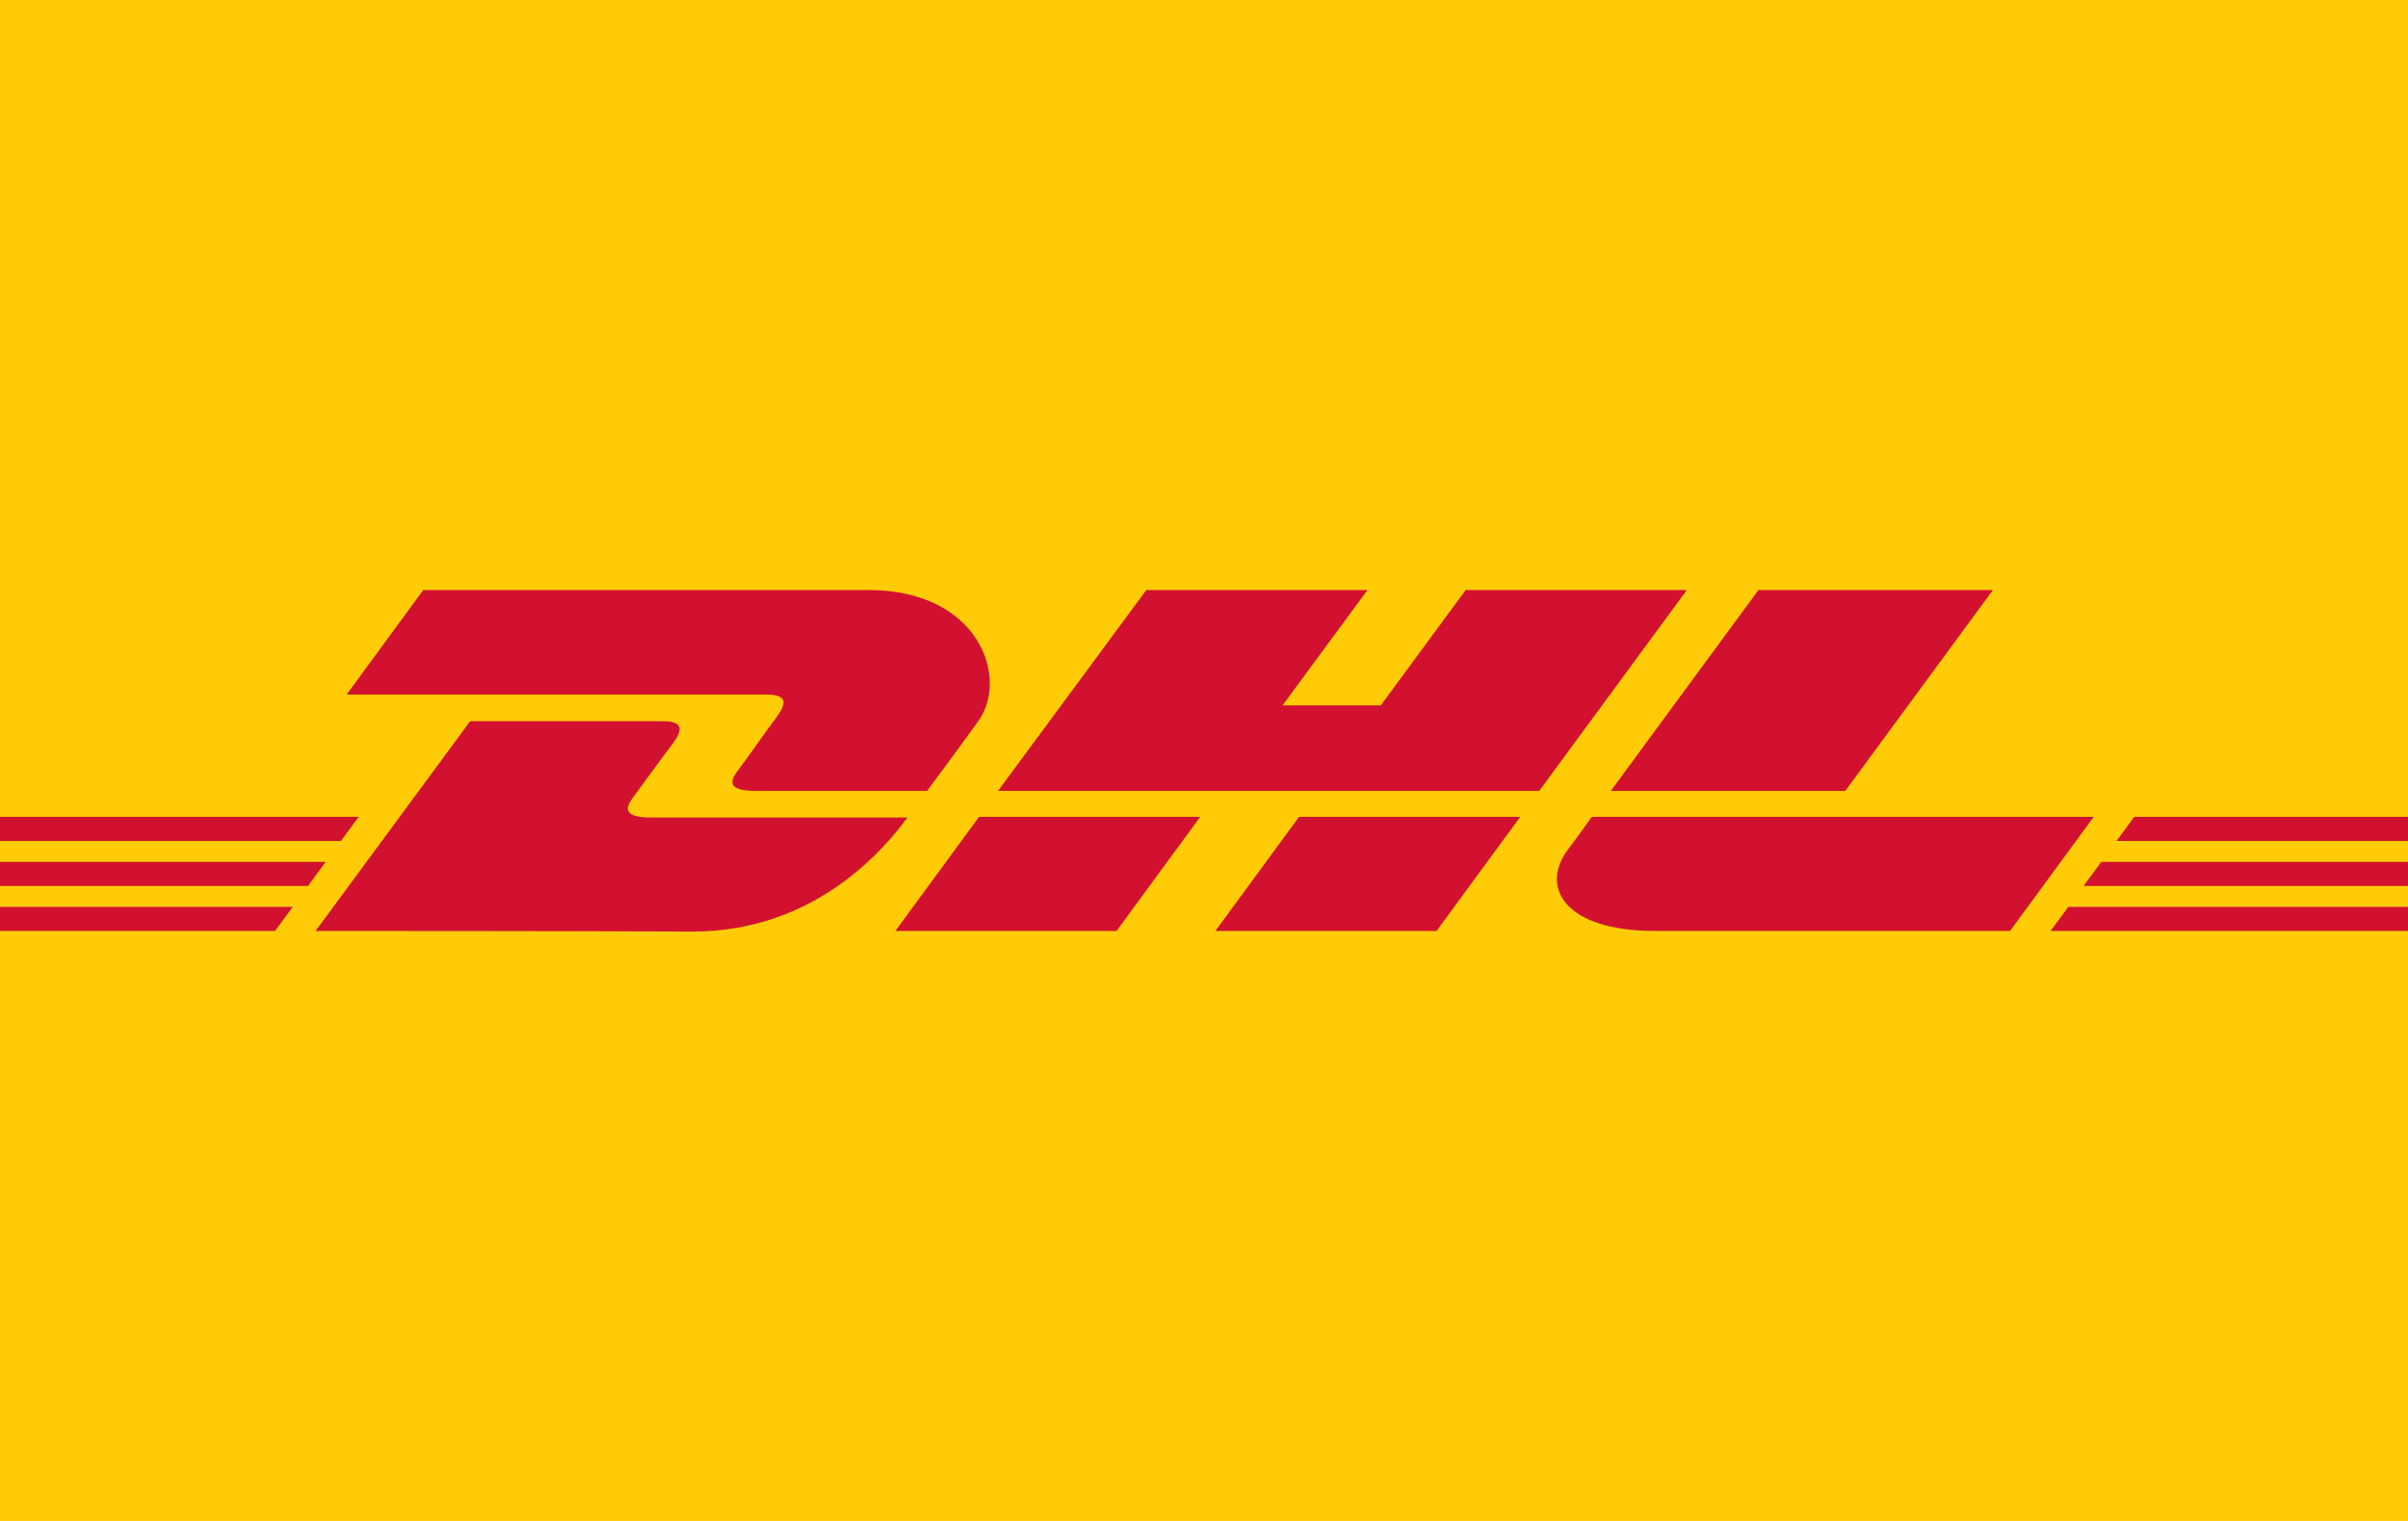
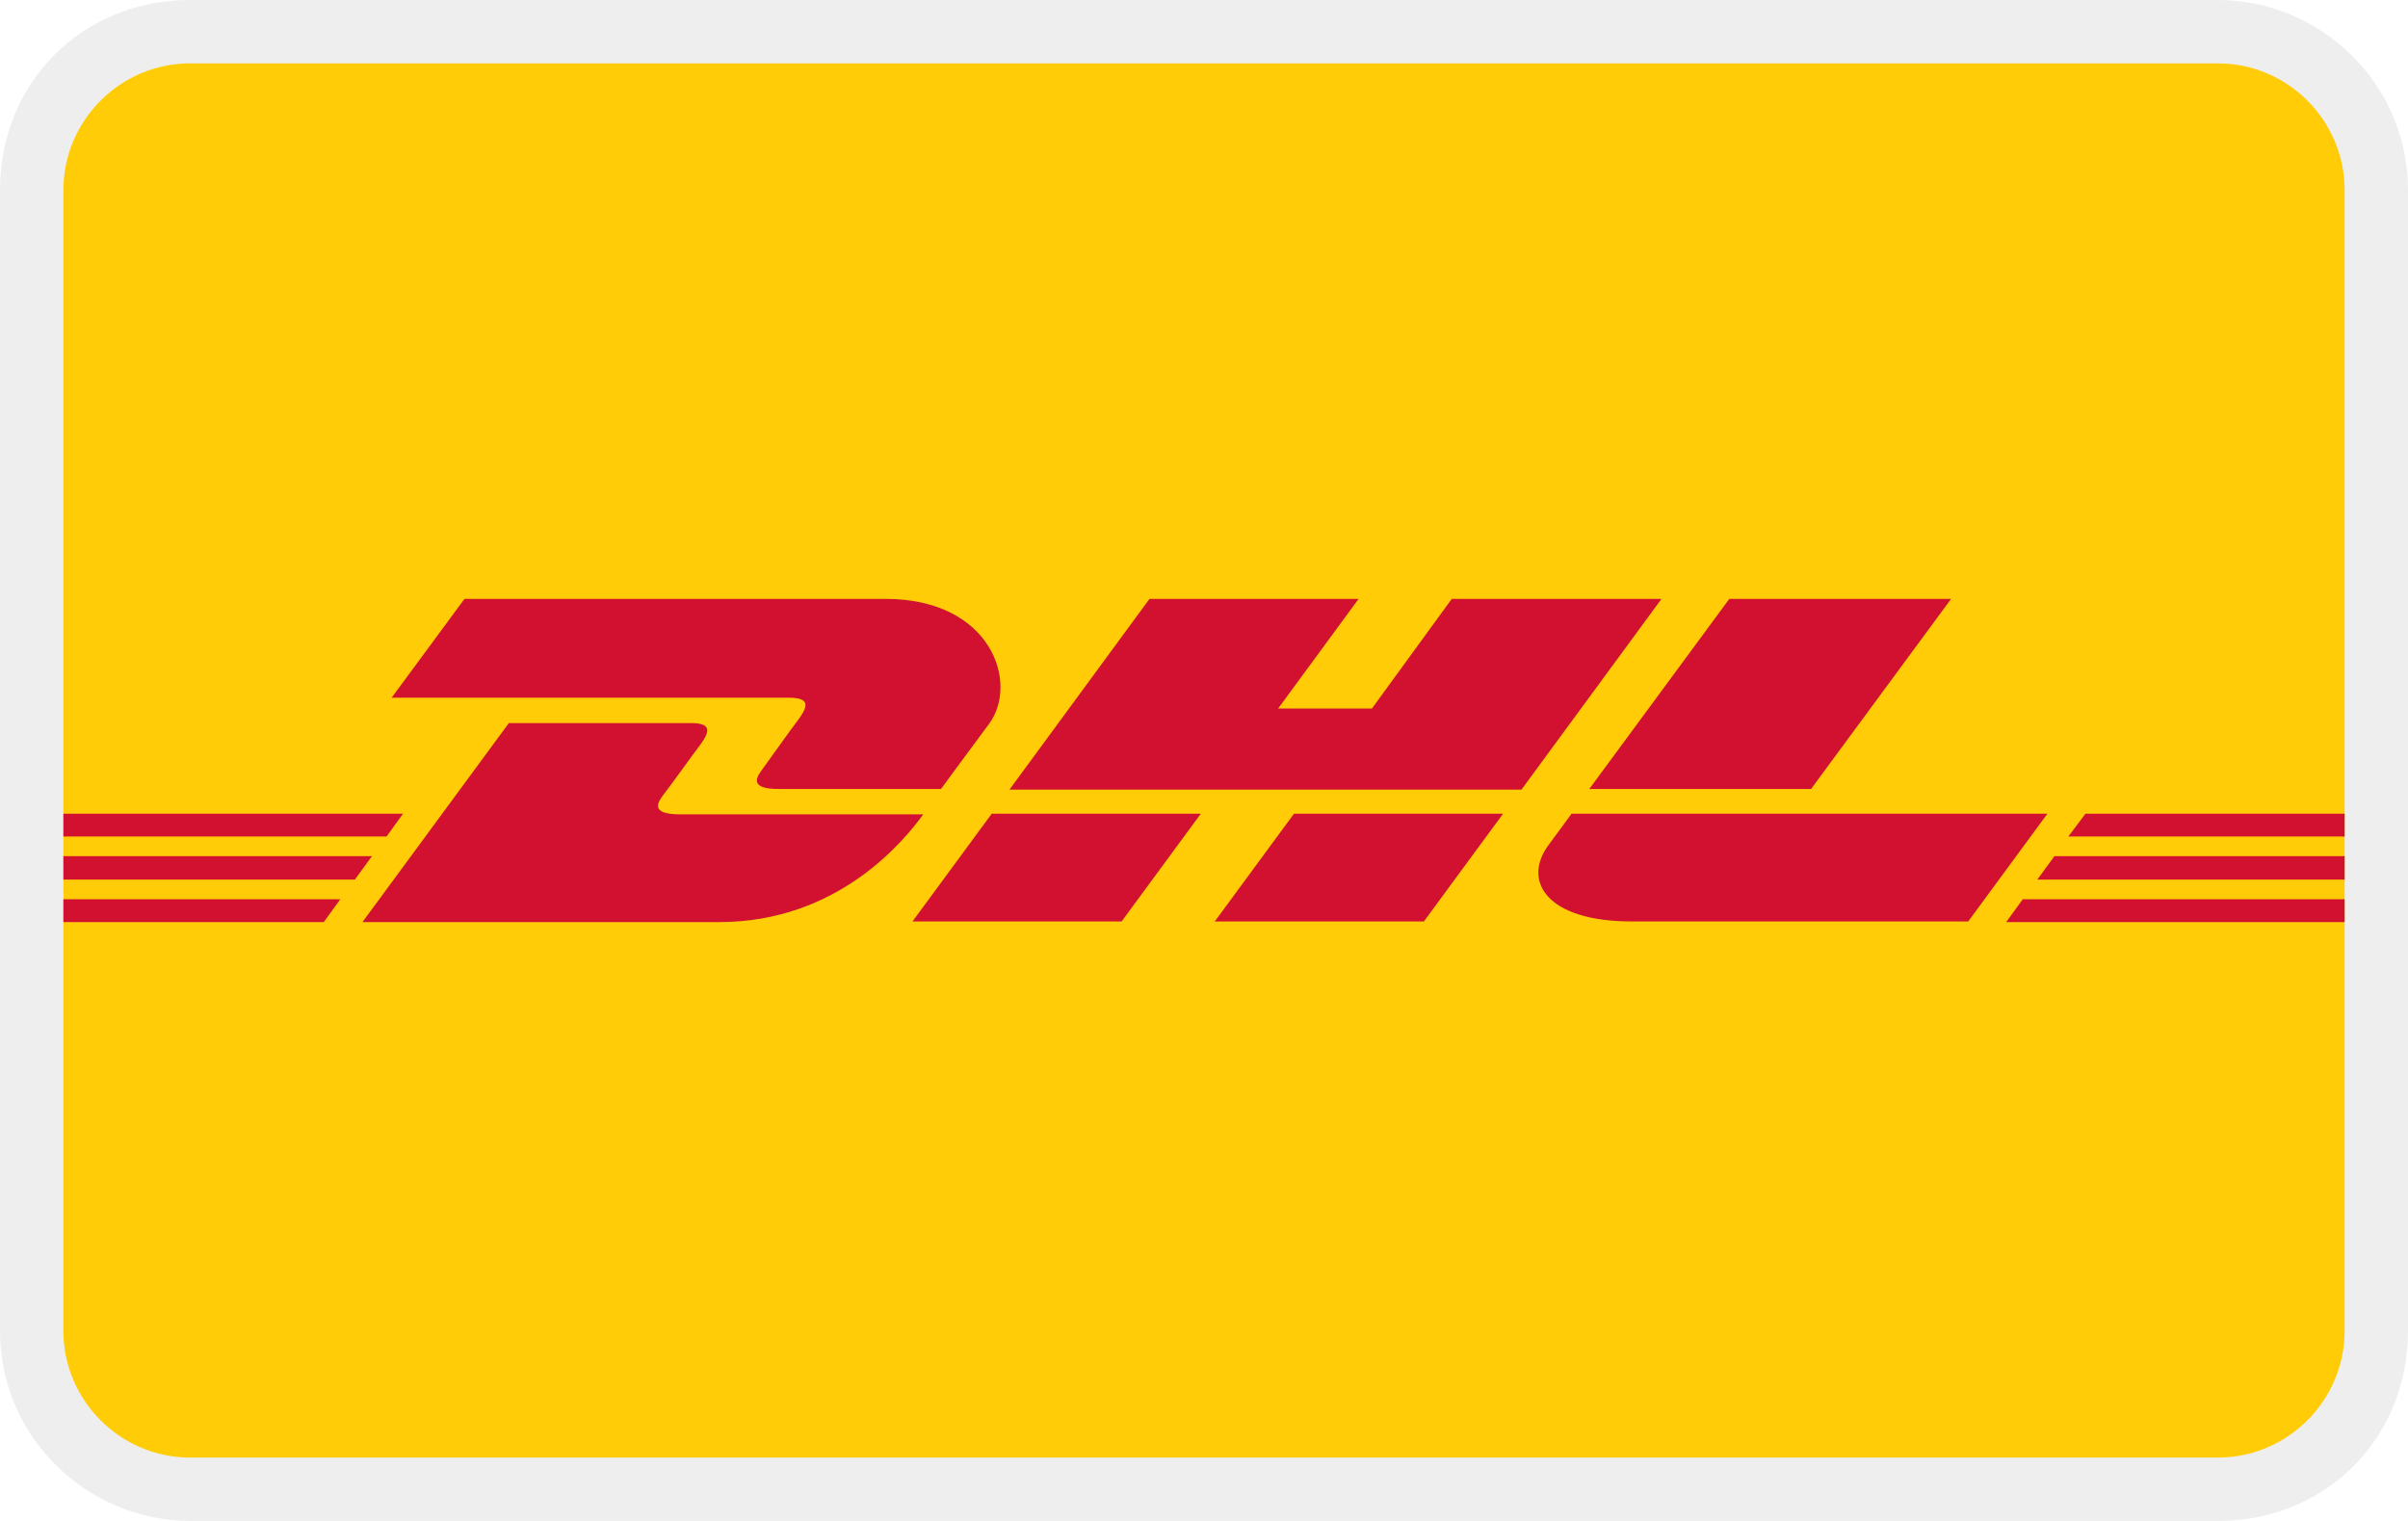
- <svg xmlns="http://www.w3.org/2000/svg" role="img" viewBox="0 0 38 24" width="38" height="24" aria-labelledby="pi-dhl">
-   <style type="text/css">.st132{fill:#d21130}</style>
-   <path fill="#ffcc07" d="M0 24V0h38v24" />
-   <path class="st132" d="M6.68 9.31l-1.21 1.65h6.62c.33 0 .33.13.17.35-.17.22-.44.62-.61.84-.09.12-.24.33.27.33h2.71s.44-.59.8-1.09c.5-.67.04-2.08-1.73-2.08H6.68z" />
-   <path class="st132" d="M4.98 14.69l2.44-3.31h3.03c.33 0 .33.13.17.35-.17.22-.45.61-.62.84-.09.12-.24.33.27.33h4.05c-.34.46-1.43 1.8-3.39 1.8-1.6-.01-5.95-.01-5.95-.01zM18.94 12.89l-1.32 1.8h-3.49l1.32-1.8h3.49zM24.29 12.48h-8.54l2.34-3.17h3.49l-1.34 1.82h1.55l1.34-1.82h3.49zM23.99 12.89l-1.32 1.8h-3.49l1.32-1.8h3.49zM0 13.6h5.14l-.28.38H0zM0 12.89h5.66l-.28.38H0zM0 14.31h4.62l-.28.38H0zM38 13.98h-5.12l.28-.38H38zM38 14.69h-5.64l.28-.38H38zM33.68 12.89H38v.38h-4.6zM31.45 9.31l-2.33 3.17h-3.7l2.33-3.17h3.7zM25.12 12.89s-.25.35-.38.52c-.44.59-.05 1.28 1.38 1.28h5.6l1.32-1.8h-7.92z" />
+ <svg xmlns="http://www.w3.org/2000/svg" width="38" height="24" aria-labelledby="pi-dhl">
+   <path d="M35 0H3C1.3 0 0 1.3 0 3v18c0 1.7 1.4 3 3 3h32c1.7 0 3-1.3 3-3V3c0-1.7-1.4-3-3-3z" style="isolation:isolate" fill="#010101" opacity=".07" />
+   <path d="M35 1c1.1 0 2 .9 2 2v18c0 1.1-.9 2-2 2H3c-1.1 0-2-.9-2-2V3c0-1.1.9-2 2-2h32" fill="#ffcc07" />
+   <path d="M7.33 9.45l-1.15 1.56h6.27c.32 0 .31.12.16.33-.16.21-.42.58-.58.8-.08.11-.23.31.26.31h2.56s.41-.56.76-1.03c.47-.64.04-1.97-1.64-1.97H7.34z" fill="#d21130" />
+   <path d="M5.72 14.55l2.31-3.14h2.87c.32 0 .31.12.16.33-.16.21-.42.58-.59.8-.08.11-.23.31.26.31h3.84c-.32.44-1.36 1.7-3.22 1.7H5.72zM18.95 12.84l-1.25 1.7h-3.3l1.25-1.7h3.3zM24.01 12.46h-8.08l2.21-3.01h3.3l-1.27 1.73h1.48l1.26-1.73h3.31l-2.21 3.01zM23.72 12.84l-1.25 1.7h-3.3l1.25-1.7h3.3zM1 13.51h4.87l-.27.37H1v-.37zM1 12.84h5.36l-.26.36H1v-.36zM1 14.19h4.37l-.26.36H1v-.36zM37 13.88h-4.85l.27-.37H37v.37zM37 14.55h-5.34l.26-.36H37v.36zM32.91 12.84H37v.36h-4.36l.27-.36zM30.79 9.45l-2.21 3h-3.5l2.21-3h3.5zM24.8 12.84s-.24.33-.36.49c-.42.56-.05 1.21 1.31 1.21h5.31l1.25-1.7H24.8z" fill="#d21130" />
</svg>
